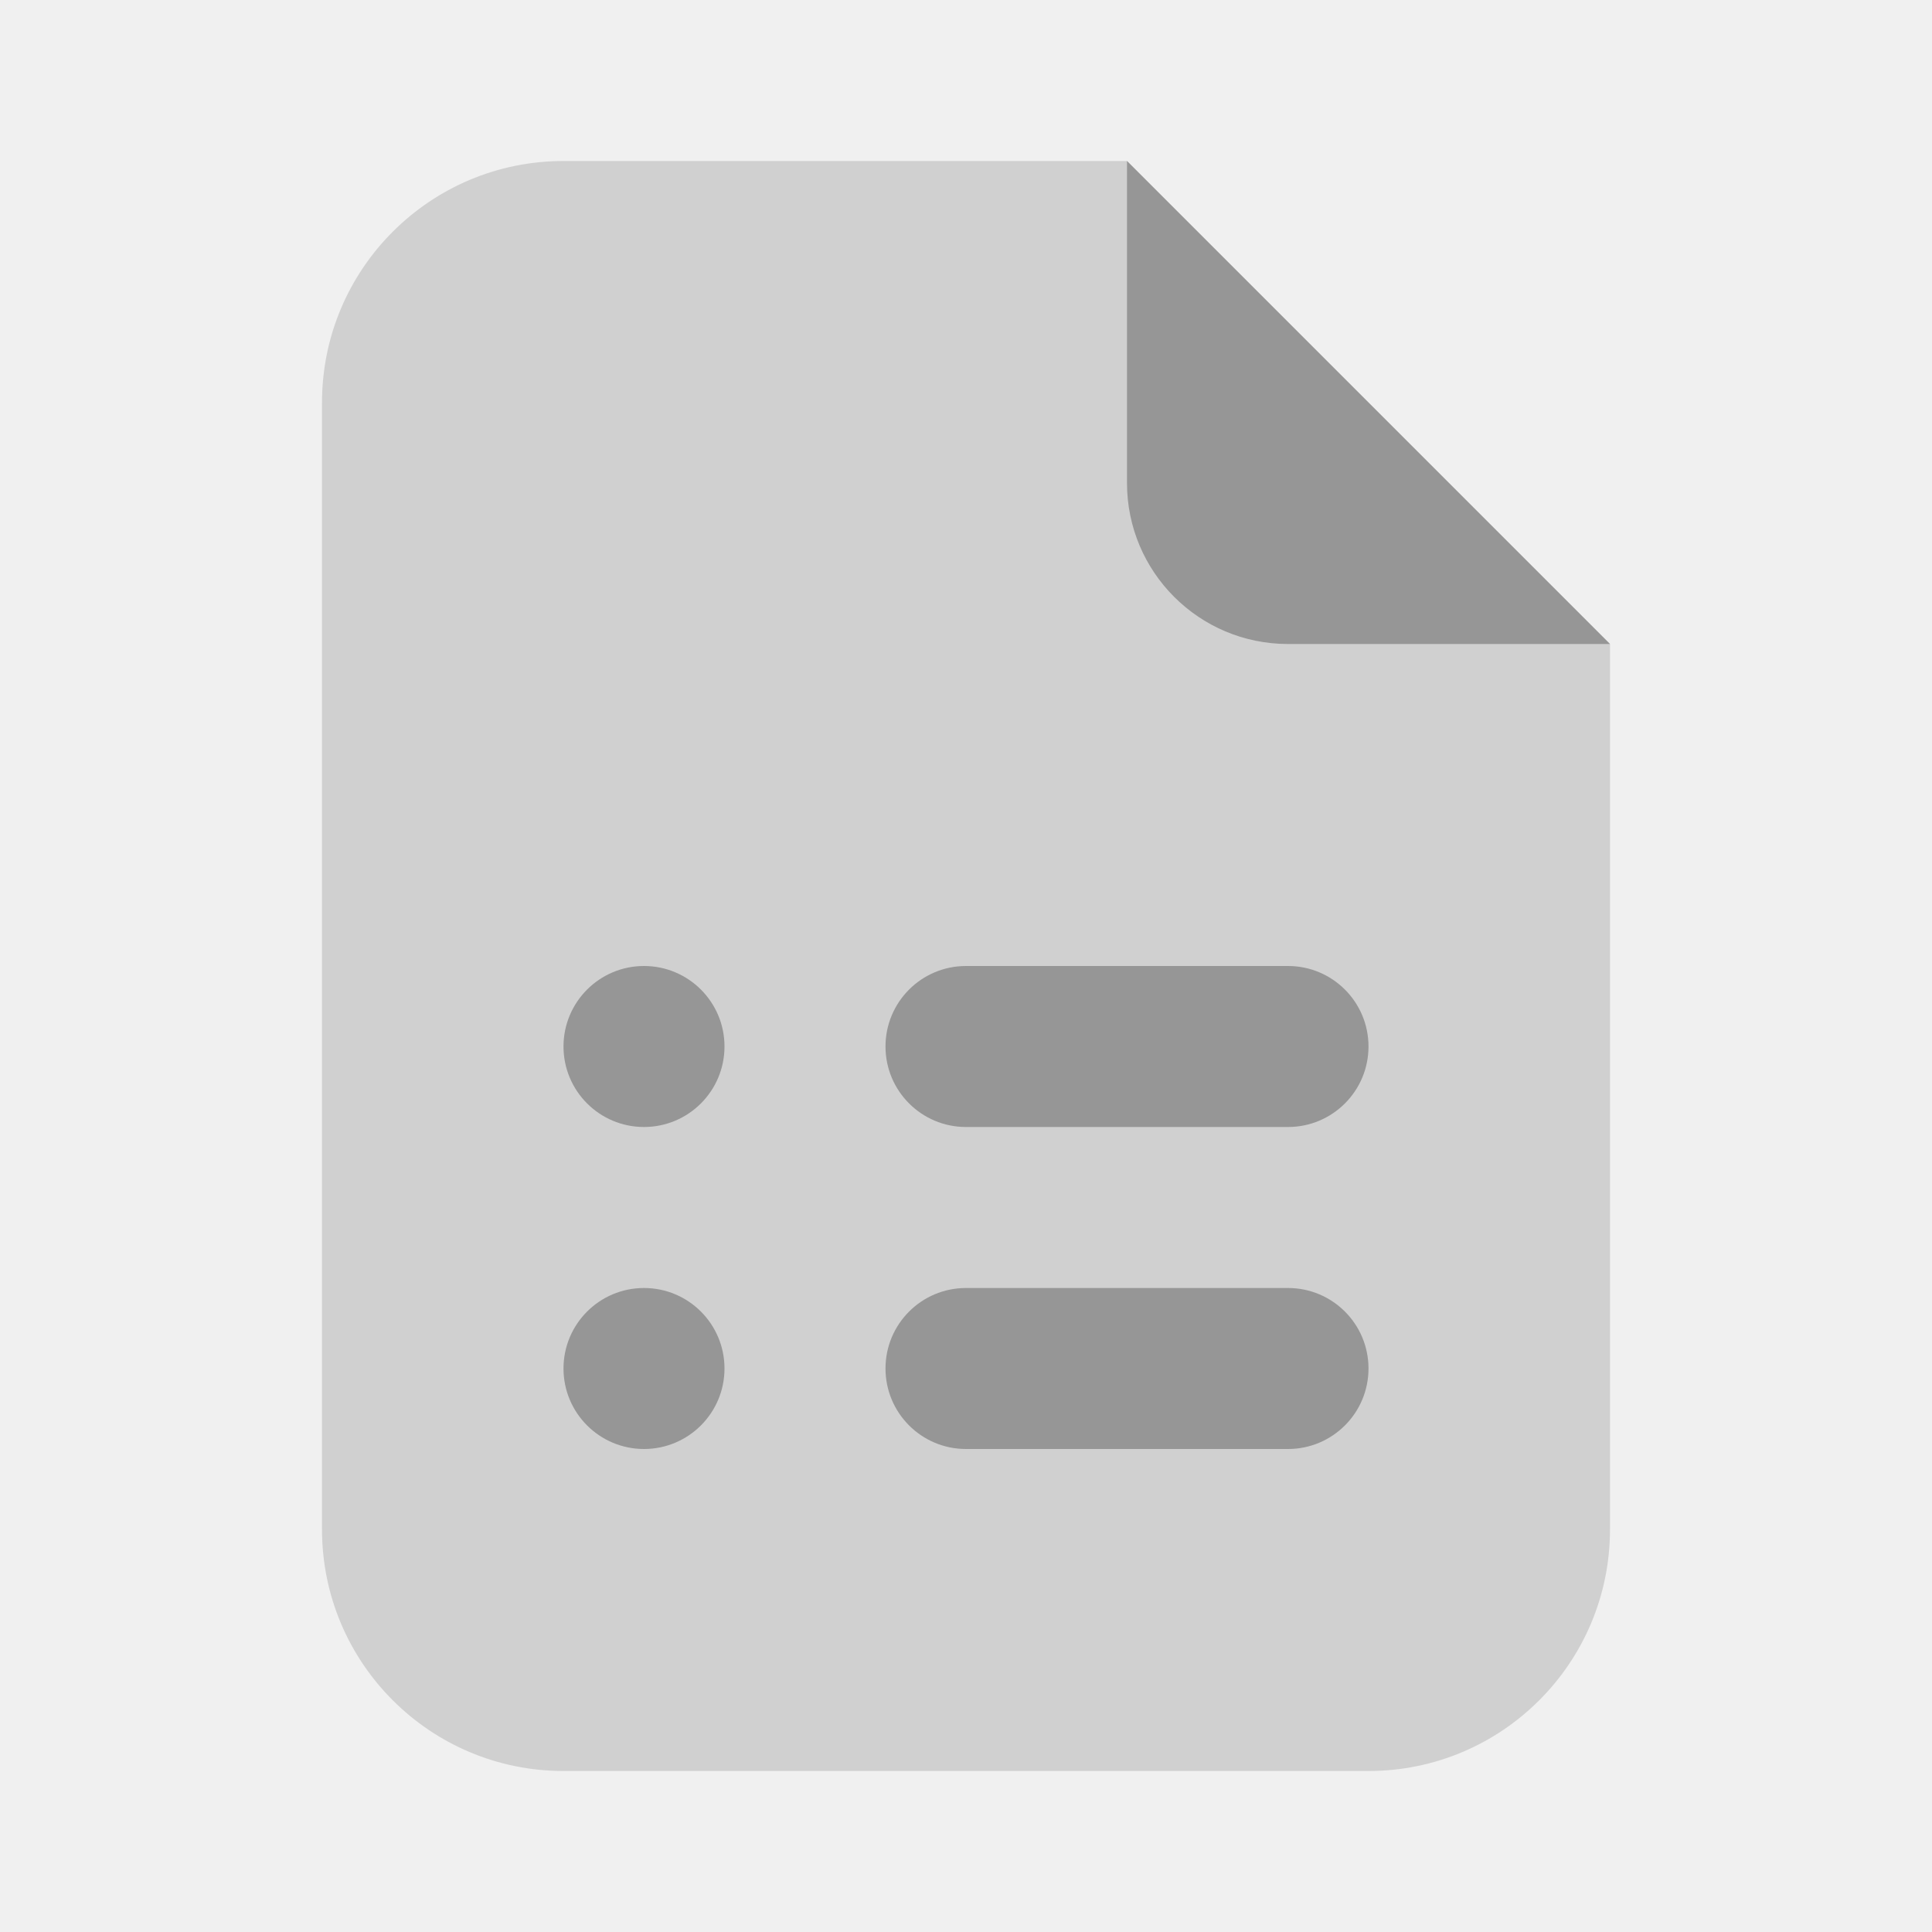
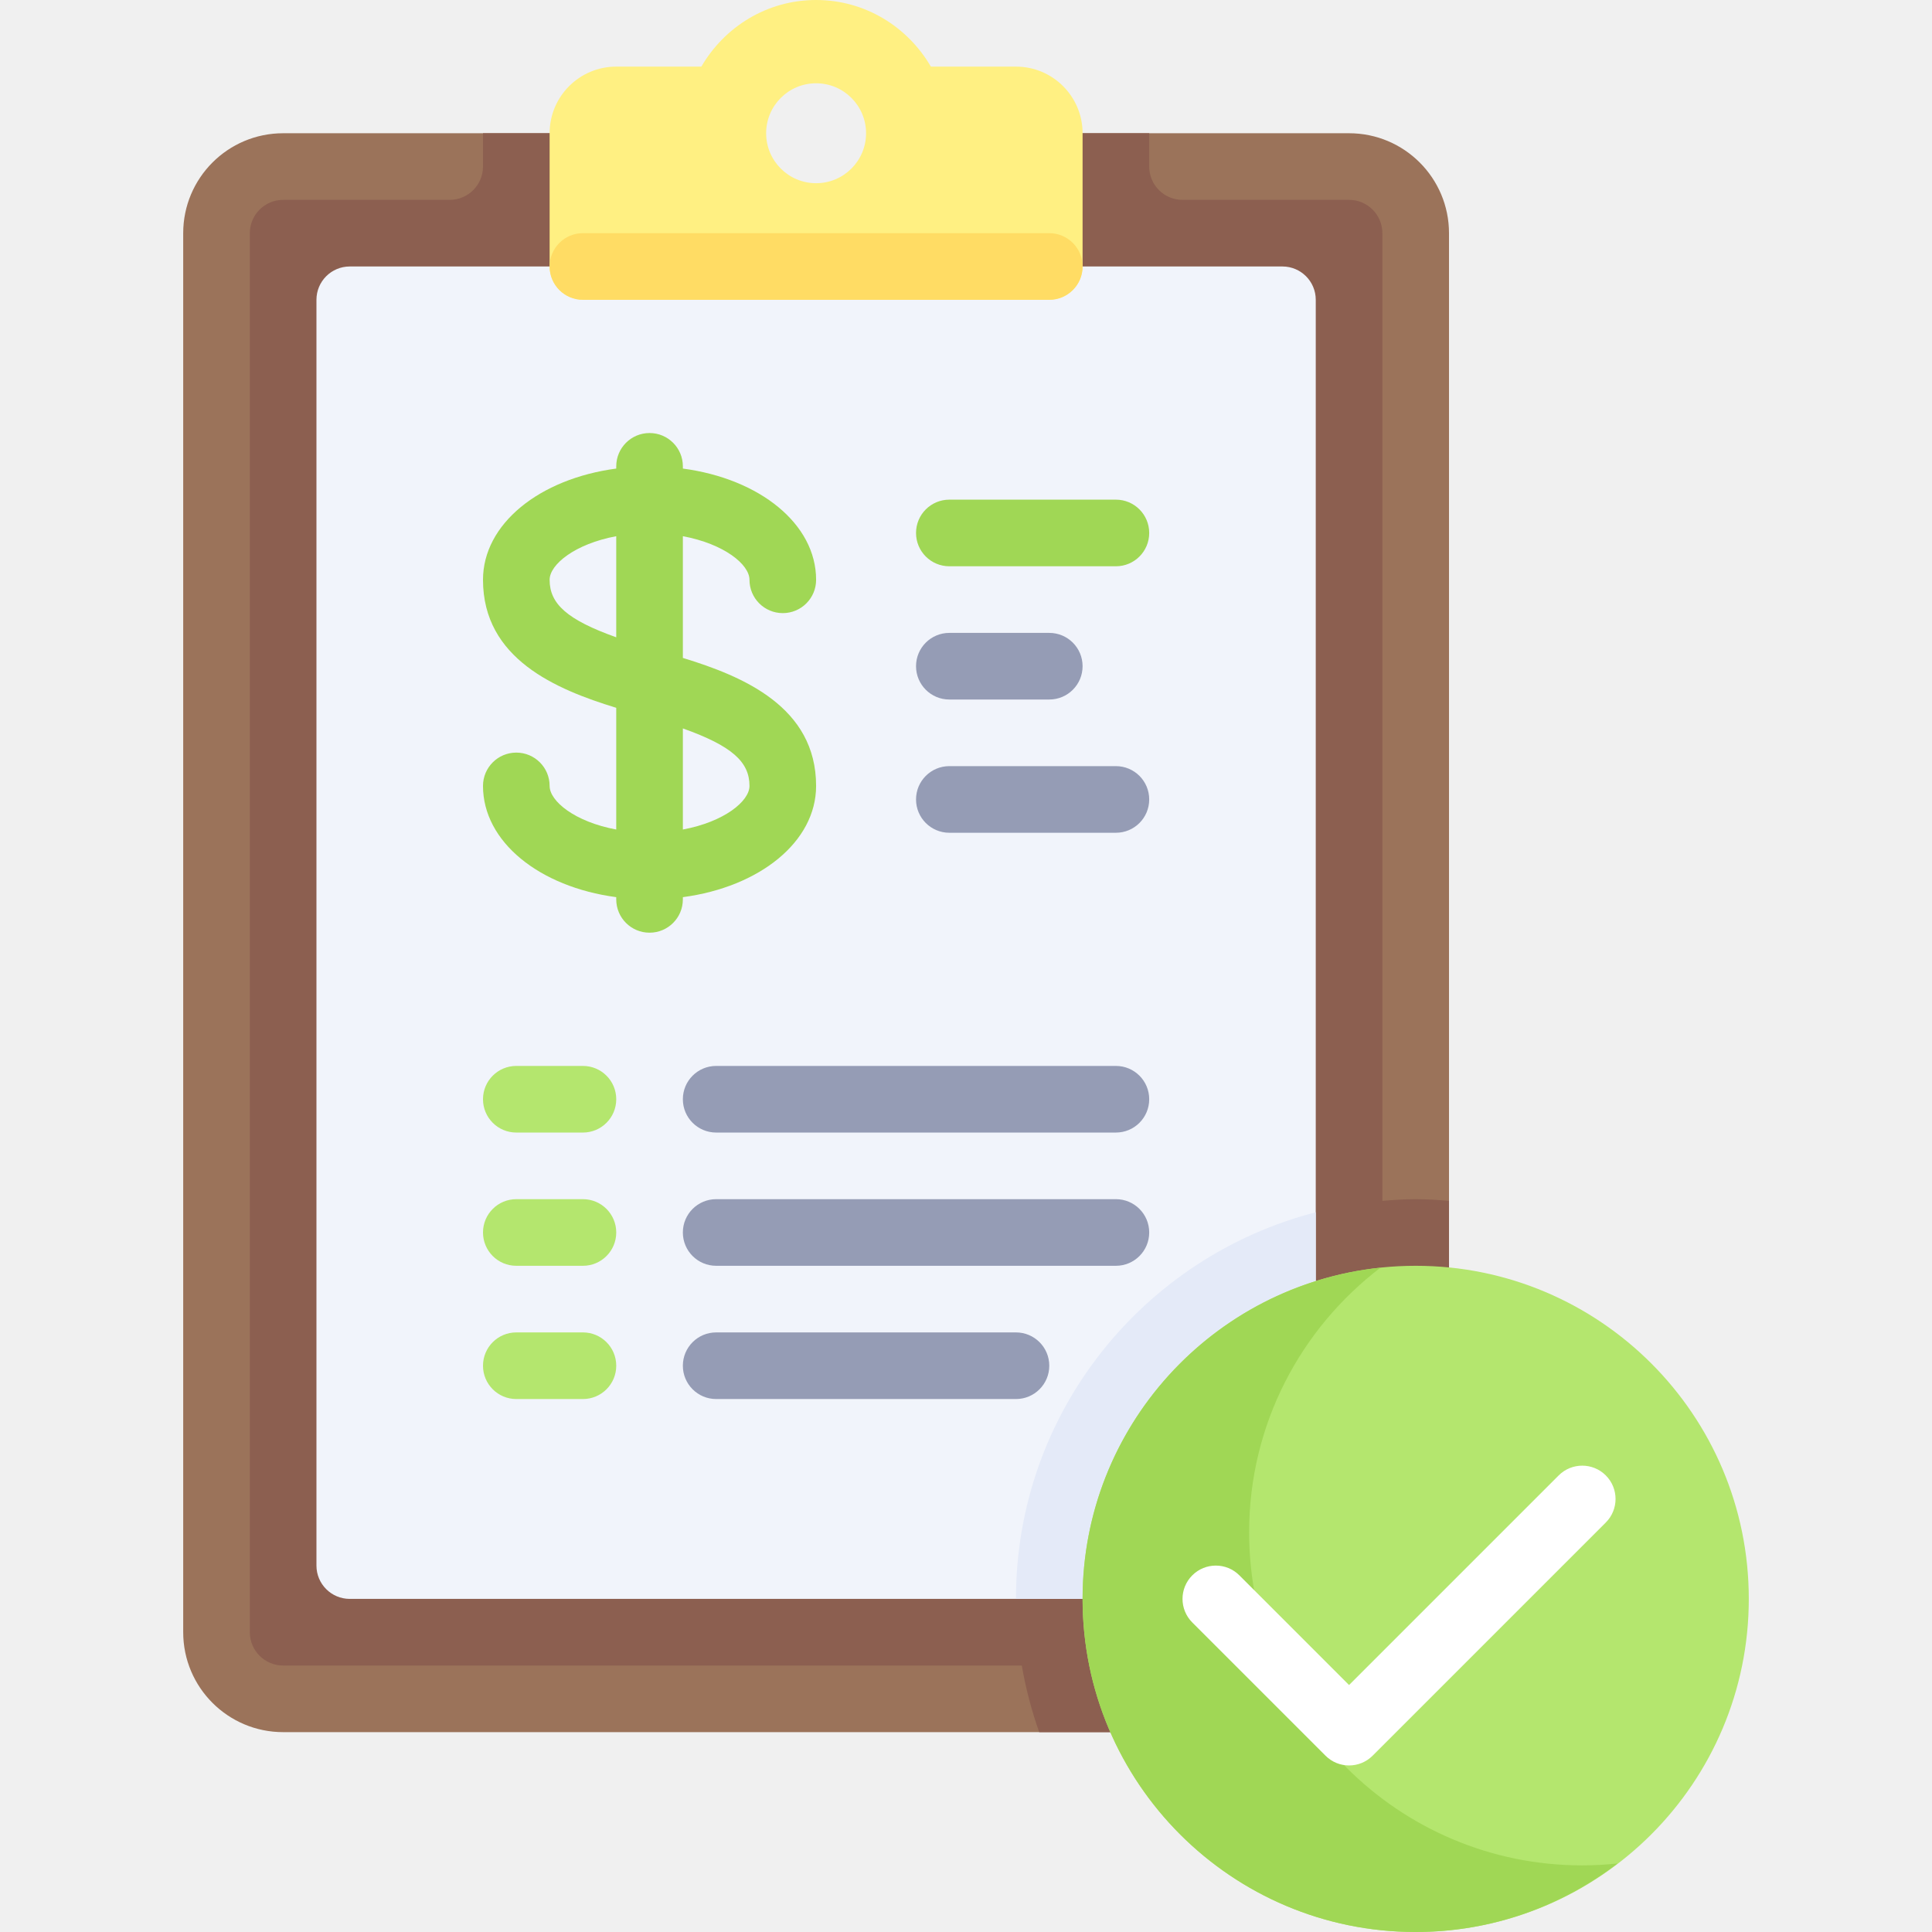
- <svg xmlns="http://www.w3.org/2000/svg" viewBox="0 0 24 24">
-   <path d="M4,19V5c0-1.657,1.343-3,3-3h7l6,6v11c0,1.657-1.343,3-3,3H7C5.343,22,4,20.657,4,19z" opacity=".35" fill="#969696" />
-   <path d="M16,18h-4c-0.553,0-1-0.448-1-1s0.447-1,1-1h4c0.553,0,1,0.448,1,1S16.553,18,16,18z" fill="#969696" />
-   <circle cx="8" cy="17" r="1" fill="#969696" />
-   <path d="M16,14h-4c-0.553,0-1-0.448-1-1s0.447-1,1-1h4c0.553,0,1,0.448,1,1S16.553,14,16,14z" fill="#969696" />
-   <circle cx="8" cy="13" r="1" fill="#969696" />
-   <path d="M14,6V2l6,6h-4C14.895,8,14,7.105,14,6z" fill="#969696" />
+ <svg xmlns="http://www.w3.org/2000/svg" height="24px" width="24px" version="1.1" id="Layer_1" viewBox="0 0 512 512" xml:space="preserve">
+   <path style="fill:#9B735A;" d="M357.517,35.31H233.931c0,9.75-7.905,17.655-17.655,17.655c-9.75,0-17.655-7.905-17.655-17.655  H75.034c-14.626,0-26.483,11.857-26.483,26.483v370.759c0,14.626,11.857,26.483,26.483,26.483h282.483  c14.626,0,26.483-11.857,26.483-26.483V61.793C384,47.167,372.143,35.31,357.517,35.31z" />
+   <path style="fill:#8C5F50;" d="M375.172,317.793c-2.98,0-5.909,0.204-8.828,0.446V61.793c0-4.875-3.953-8.828-8.828-8.828h-44.138  c-4.875,0-8.828-3.953-8.828-8.828V35.31h-70.621c0,9.75-7.905,17.655-17.655,17.655c-9.75,0-17.655-7.905-17.655-17.655H128v8.828  c0,4.875-3.953,8.828-8.828,8.828H75.034c-4.875,0-8.828,3.953-8.828,8.828v370.759c0,4.875,3.953,8.828,8.828,8.828h195.75  c1.05,6.07,2.602,11.97,4.615,17.655h82.119c14.626,0,26.483-11.857,26.483-26.483V318.239  C381.081,317.997,378.153,317.793,375.172,317.793z" />
+   <path style="fill:#F1F4FB;" d="M339.862,423.724H92.69c-4.875,0-8.828-3.953-8.828-8.828V79.448c0-4.875,3.953-8.828,8.828-8.828  h247.172c4.875,0,8.828,3.953,8.828,8.828v335.448C348.69,419.772,344.737,423.724,339.862,423.724z" />
+   <path style="fill:#E4EAF8;" d="M348.69,414.897v-93.632c-45.664,11.776-79.448,53.117-79.448,102.46h70.621  C344.737,423.724,348.69,419.772,348.69,414.897z" />
+   <path style="fill:#FFF082;" d="M269.241,17.655h-22.552C240.573,7.145,229.312,0,216.276,0s-24.297,7.145-30.413,17.655H163.31  c-9.75,0-17.655,7.904-17.655,17.655v35.31c0,4.875,3.953,8.828,8.828,8.828h123.586c4.875,0,8.828-3.953,8.828-8.828V35.31  C286.897,25.559,278.991,17.655,269.241,17.655z M216.276,48.552c-7.313,0-13.241-5.929-13.241-13.241s5.929-13.241,13.241-13.241  s13.241,5.929,13.241,13.241S223.588,48.552,216.276,48.552z" />
+   <path style="fill:#FFDC64;" d="M154.483,79.448h123.586c4.875,0,8.828-3.953,8.828-8.828l0,0c0-4.875-3.953-8.828-8.828-8.828  H154.483c-4.875,0-8.828,3.953-8.828,8.828l0,0C145.655,75.496,149.608,79.448,154.483,79.448z" />
+   <circle style="fill:#B4E66E;" cx="375.172" cy="423.724" r="88.276" />
+   <path style="fill:#A0D755;" d="M419.31,494.345c-48.754,0-88.276-39.522-88.276-88.276c0-28.622,13.683-53.987,34.797-70.116  c-44.36,4.668-78.935,42.174-78.935,87.772c0,48.754,39.522,88.276,88.276,88.276c20.131,0,38.627-6.815,53.479-18.159  C425.58,494.164,422.466,494.345,419.31,494.345z" />
+   <path style="fill:#FFFFFF;" d="M357.517,467.862c-2.259,0-4.518-0.862-6.241-2.586l-35.31-35.31c-3.448-3.448-3.448-9.035,0-12.483  c3.448-3.448,9.035-3.448,12.483,0l29.068,29.07L413.069,391c3.448-3.448,9.035-3.448,12.483,0s3.448,9.035,0,12.483l-61.793,61.793  C362.035,467,359.776,467.862,357.517,467.862z" />
+   <g>
+     <path style="fill:#A0D755;" d="M180.966,174.357v-32.258c10.952,2.036,17.655,7.501,17.655,11.556c0,4.879,3.948,8.828,8.828,8.828   s8.828-3.948,8.828-8.828c0-14.795-14.932-26.766-35.31-29.481v-0.588c0-4.879-3.948-8.828-8.828-8.828   c-4.879,0-8.828,3.948-8.828,8.828v0.588C142.932,126.889,128,138.86,128,153.655c0,20.945,19.346,29.039,35.31,33.919v32.258   c-10.952-2.036-17.655-7.501-17.655-11.556c0-4.879-3.948-8.828-8.828-8.828c-4.879,0-8.828,3.948-8.828,8.828   c0,14.795,14.932,26.766,35.31,29.481v0.588c0,4.879,3.948,8.828,8.828,8.828c4.879,0,8.828-3.948,8.828-8.828v-0.588   c20.378-2.714,35.31-14.686,35.31-29.481C216.276,187.331,196.93,179.236,180.966,174.357z M145.655,153.655   c0-4.055,6.703-9.521,17.655-11.556v26.792C150.303,164.252,145.655,160.042,145.655,153.655z M180.966,219.832v-26.792   c13.007,4.639,17.655,8.849,17.655,15.235C198.621,212.331,191.917,217.796,180.966,219.832z" />
+     <path style="fill:#A0D755;" d="M295.724,150.069h-44.138c-4.879,0-8.828-3.948-8.828-8.828s3.948-8.828,8.828-8.828h44.138   c4.879,0,8.828,3.948,8.828,8.828S300.604,150.069,295.724,150.069z" />
+   </g>
+   <g>
+     <path style="fill:#959CB5;" d="M278.069,185.379h-26.483c-4.879,0-8.828-3.948-8.828-8.828c0-4.879,3.948-8.828,8.828-8.828h26.483   c4.879,0,8.828,3.948,8.828,8.828C286.897,181.431,282.948,185.379,278.069,185.379z" />
+     <path style="fill:#959CB5;" d="M295.724,220.69h-44.138c-4.879,0-8.828-3.948-8.828-8.828c0-4.879,3.948-8.828,8.828-8.828h44.138   c4.879,0,8.828,3.948,8.828,8.828C304.552,216.742,300.604,220.69,295.724,220.69z" />
+   </g>
+   <g>
+     <path style="fill:#B4E66E;" d="M154.483,300.138h-17.655c-4.879,0-8.828-3.948-8.828-8.828c0-4.879,3.948-8.828,8.828-8.828h17.655   c4.879,0,8.828,3.948,8.828,8.828C163.31,296.19,159.362,300.138,154.483,300.138z" />
+     <path style="fill:#B4E66E;" d="M154.483,370.759h-17.655c-4.879,0-8.828-3.948-8.828-8.828s3.948-8.828,8.828-8.828h17.655   c4.879,0,8.828,3.948,8.828,8.828S159.362,370.759,154.483,370.759z" />
+     <path style="fill:#B4E66E;" d="M154.483,335.448h-17.655c-4.879,0-8.828-3.948-8.828-8.828c0-4.879,3.948-8.828,8.828-8.828h17.655   c4.879,0,8.828,3.948,8.828,8.828C163.31,331.5,159.362,335.448,154.483,335.448z" />
+   </g>
+   <g>
+     <path style="fill:#959CB5;" d="M295.724,300.138H189.793c-4.879,0-8.828-3.948-8.828-8.828c0-4.879,3.948-8.828,8.828-8.828   h105.931c4.879,0,8.828,3.948,8.828,8.828C304.552,296.19,300.604,300.138,295.724,300.138z" />
+     <path style="fill:#959CB5;" d="M269.241,370.759h-79.448c-4.879,0-8.828-3.948-8.828-8.828s3.948-8.828,8.828-8.828h79.448   c4.879,0,8.828,3.948,8.828,8.828S274.121,370.759,269.241,370.759z" />
+     <path style="fill:#959CB5;" d="M295.724,335.448H189.793c-4.879,0-8.828-3.948-8.828-8.828c0-4.879,3.948-8.828,8.828-8.828   h105.931c4.879,0,8.828,3.948,8.828,8.828C304.552,331.5,300.604,335.448,295.724,335.448z" />
+   </g>
</svg>
